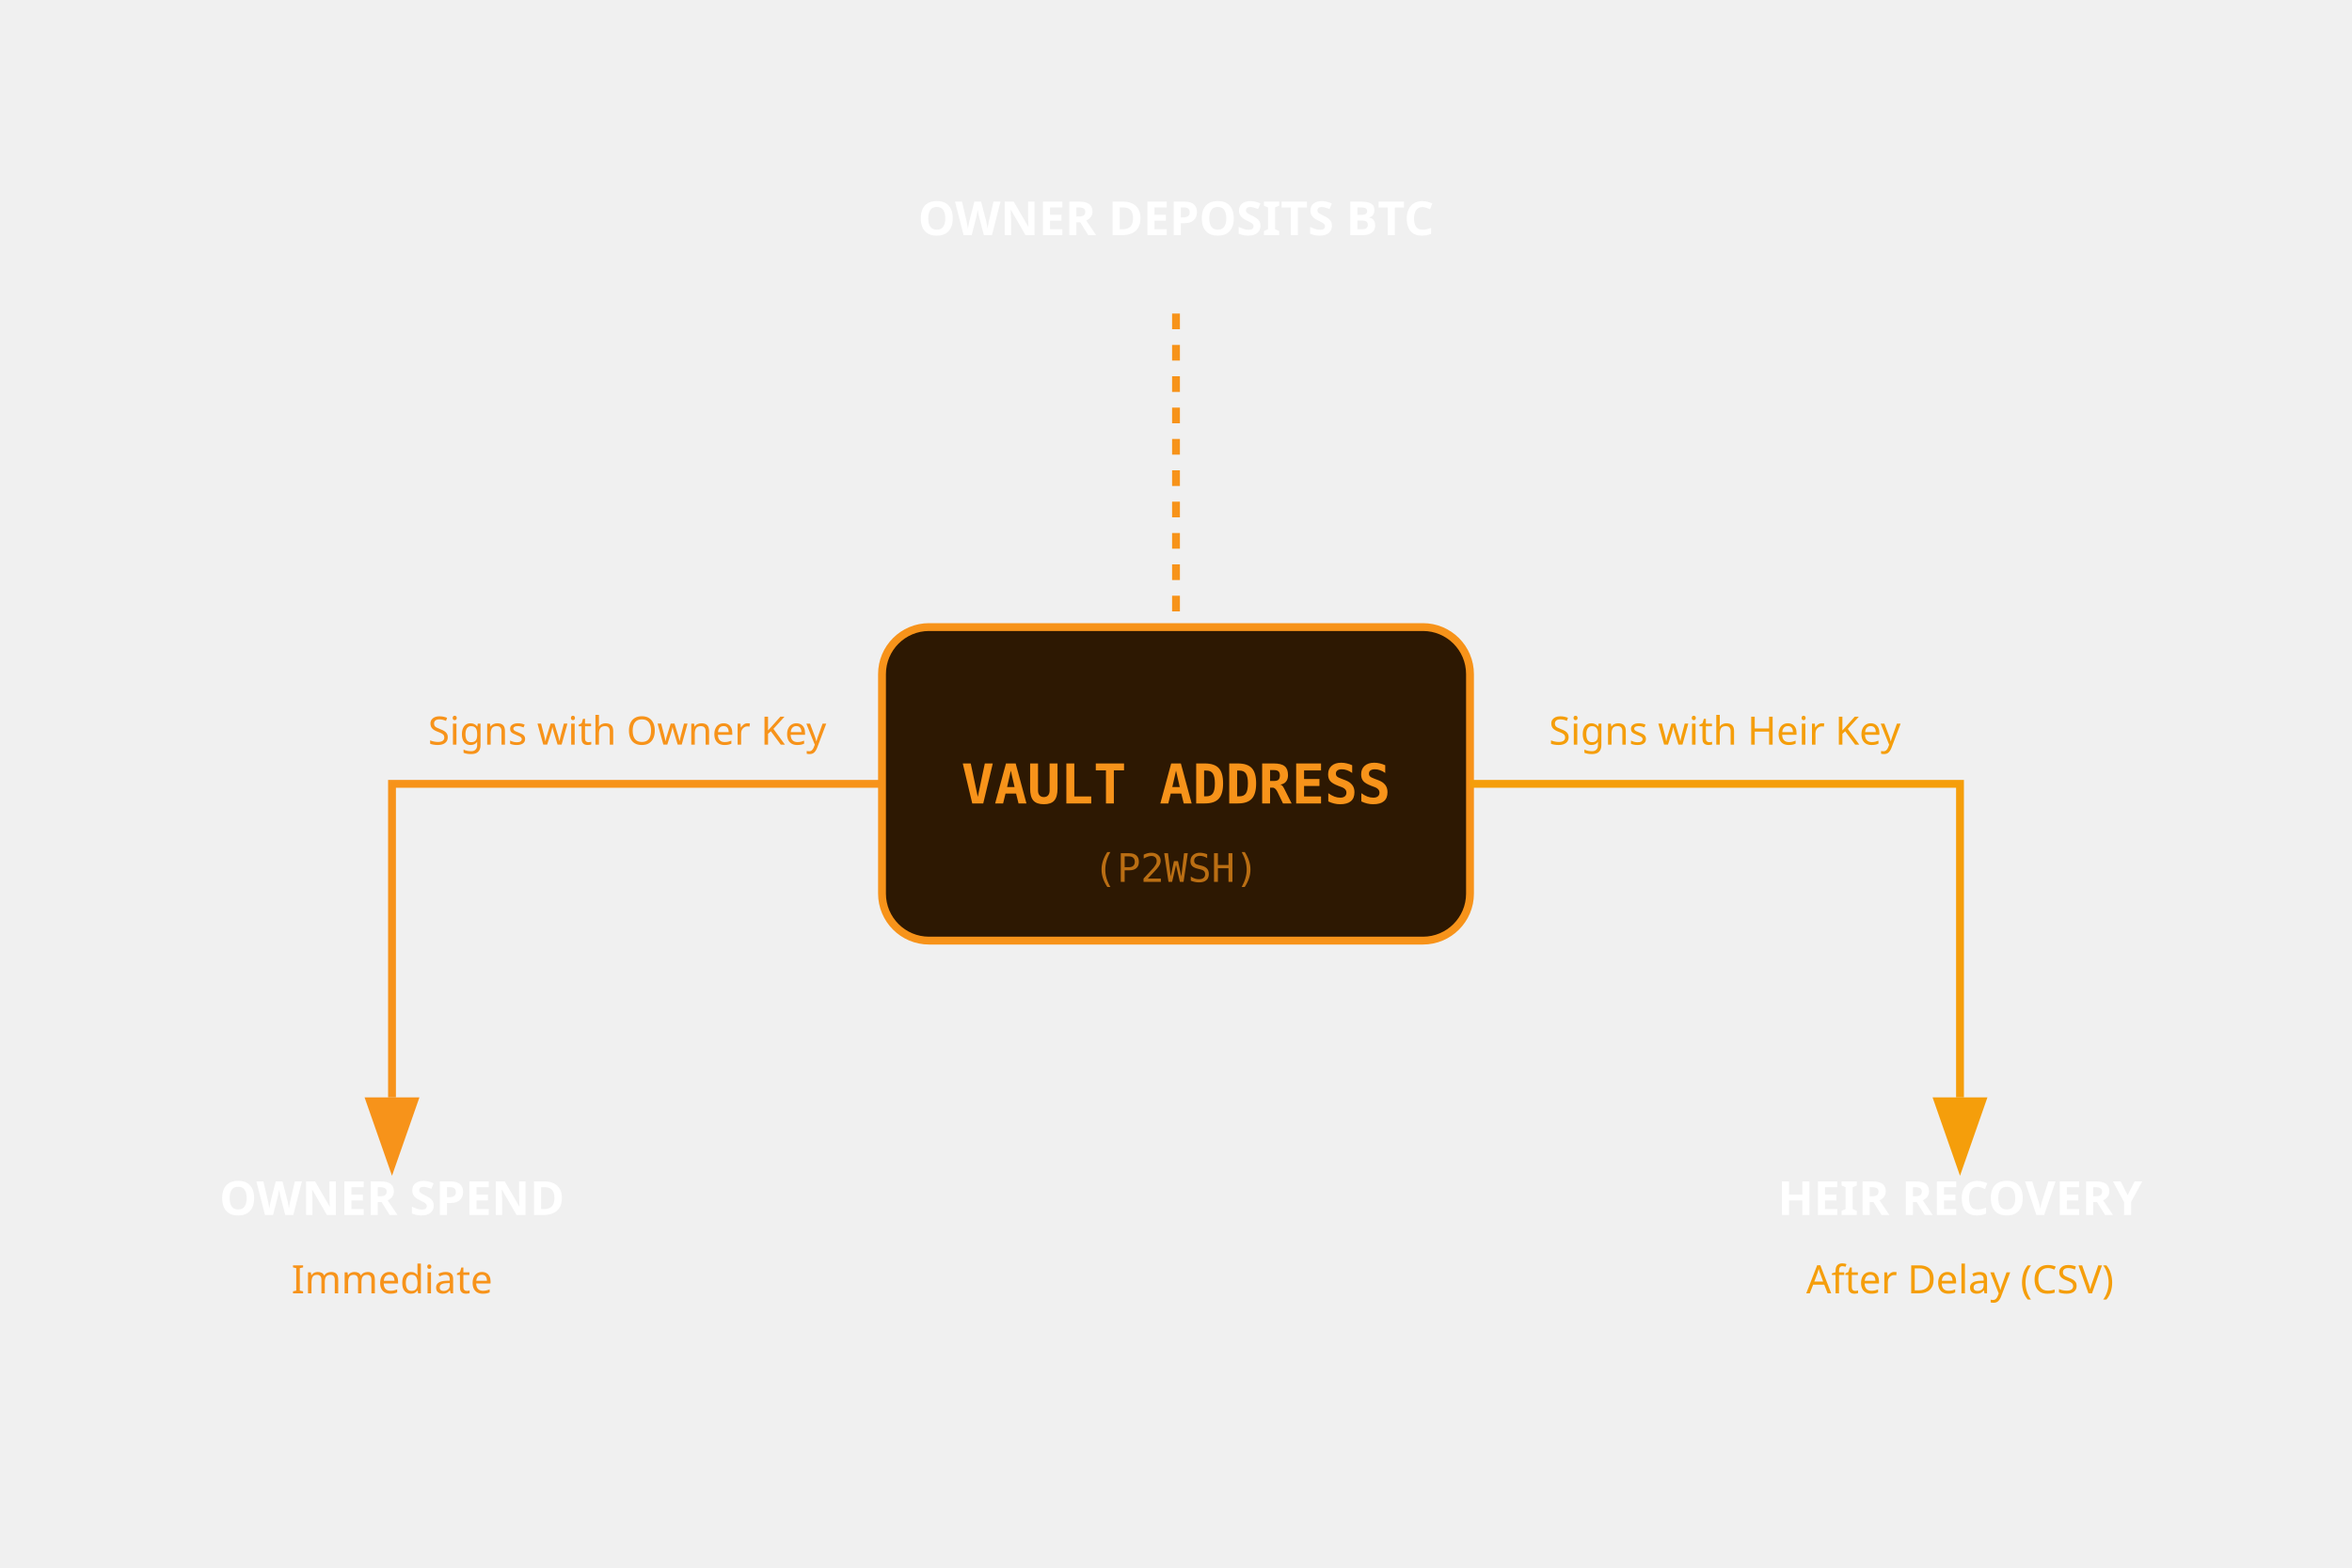
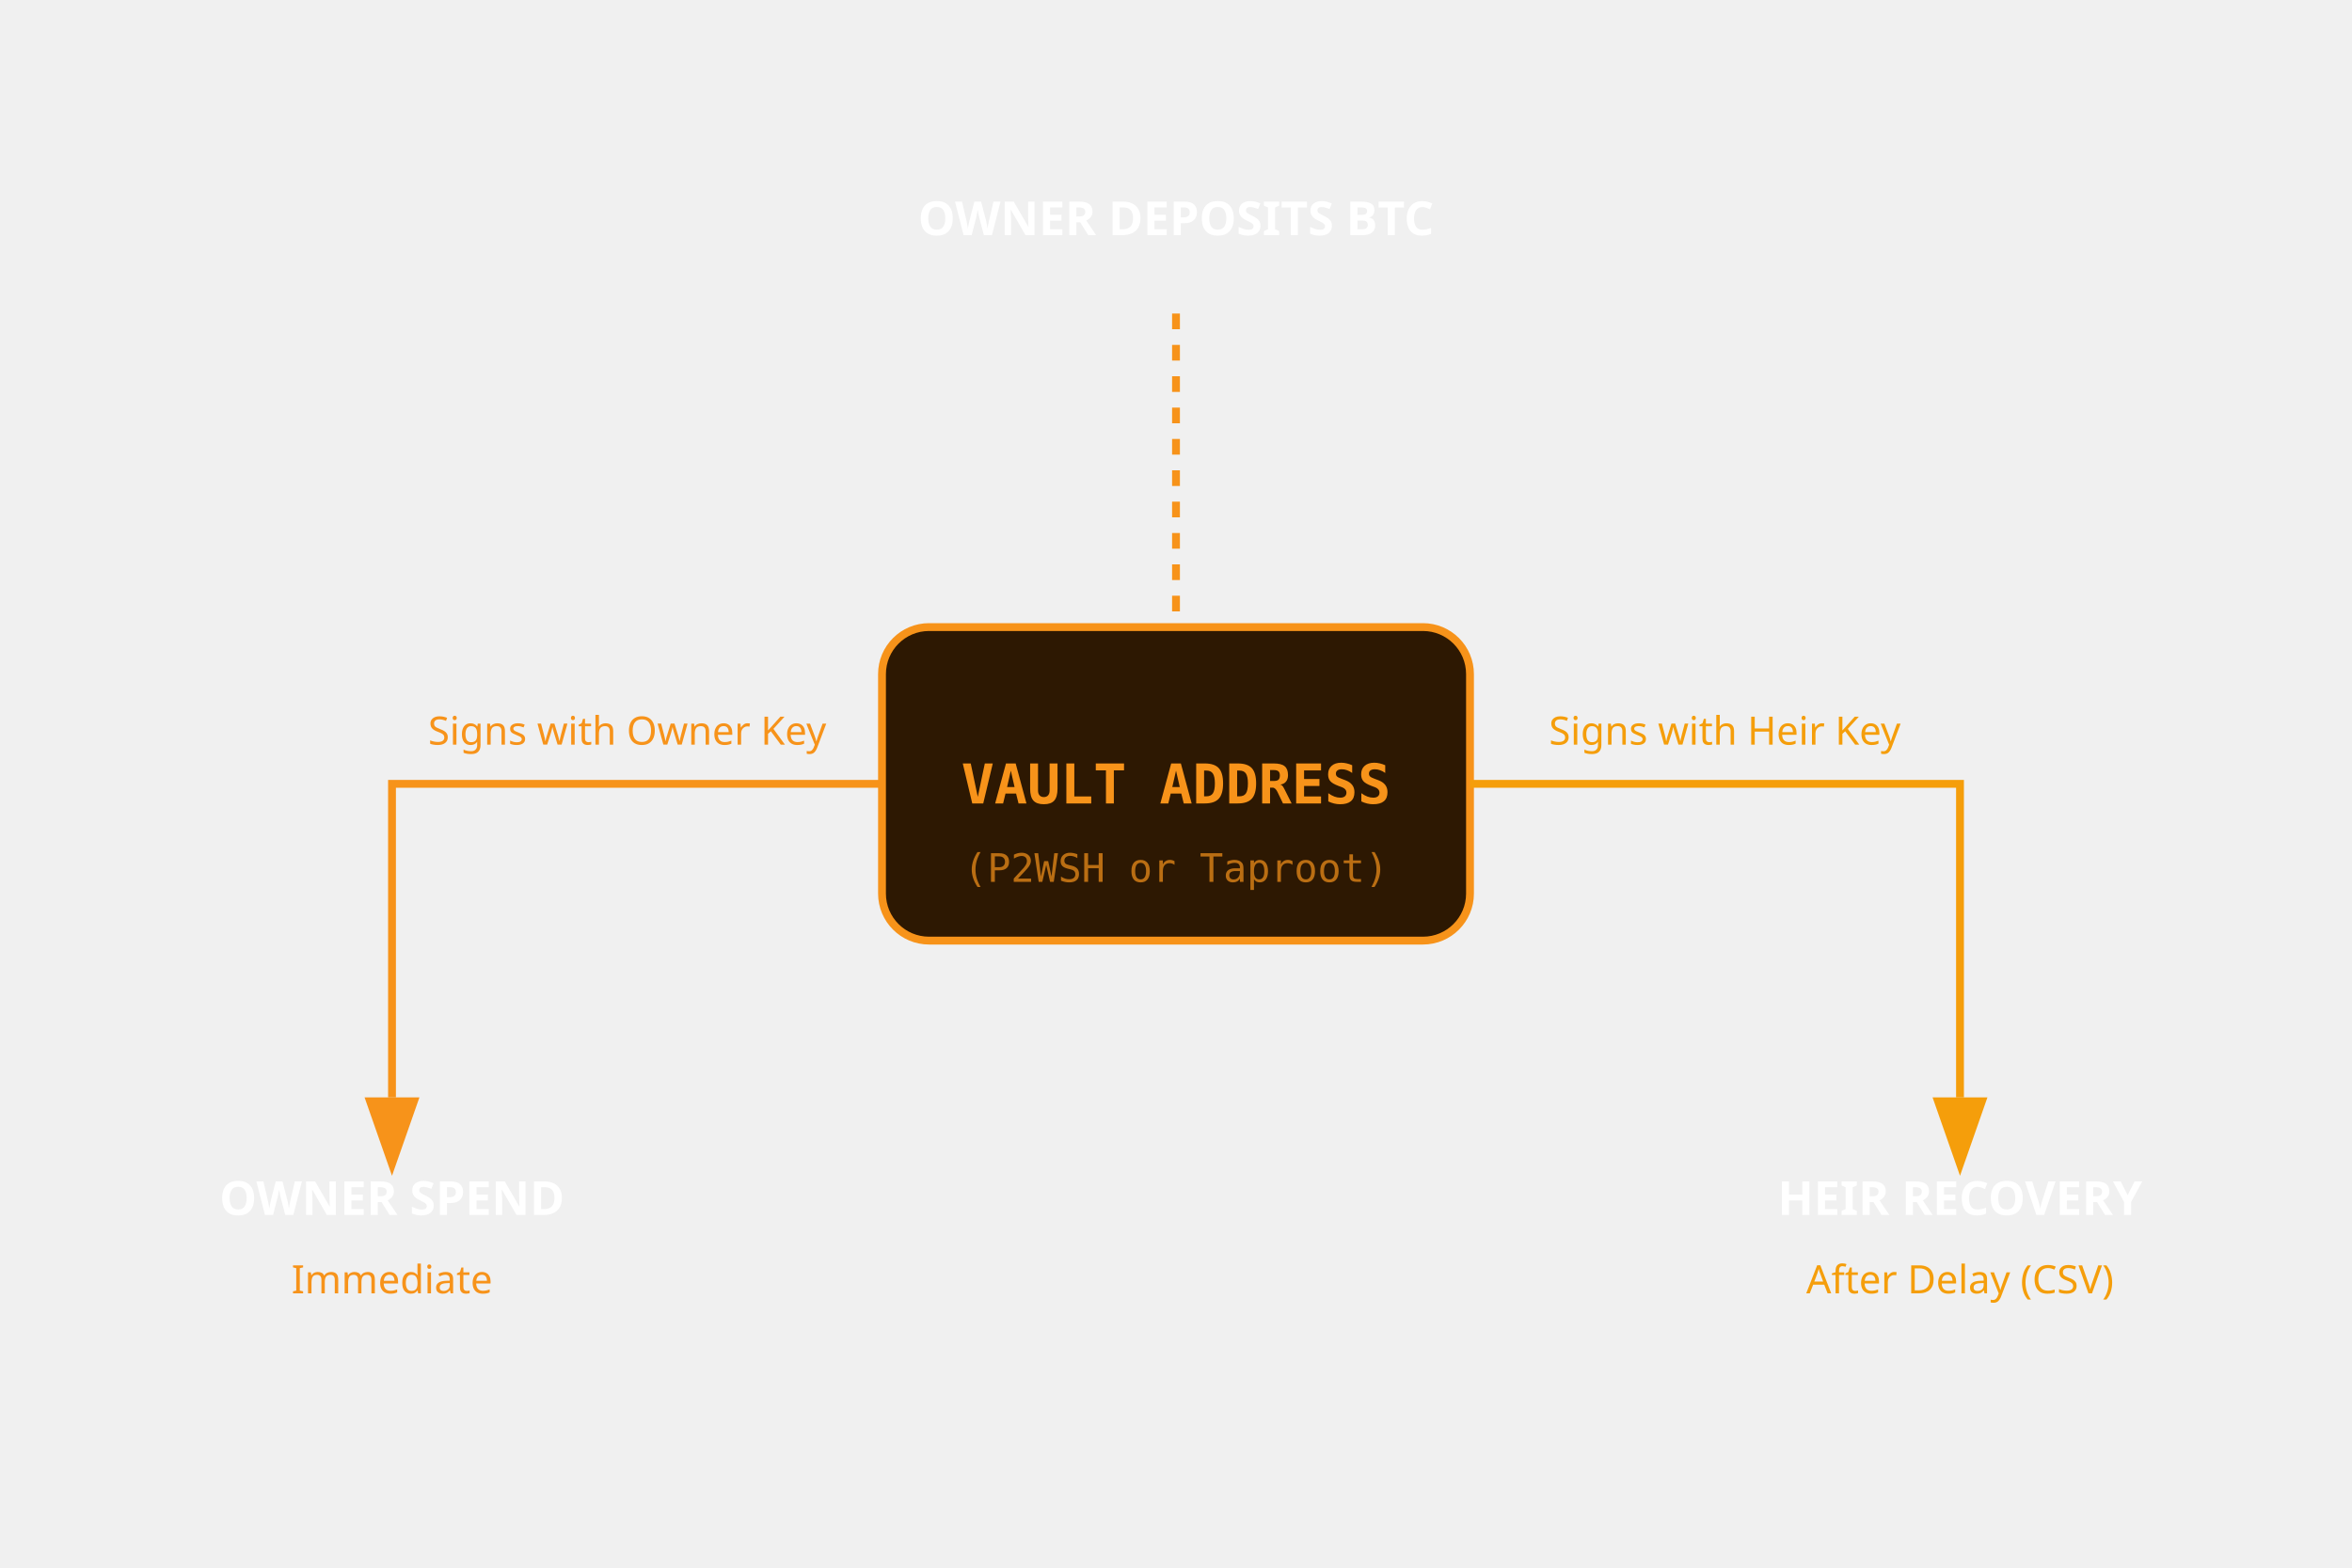
<svg xmlns="http://www.w3.org/2000/svg" width="600" height="400" viewBox="0 0 600 400" fill="none">
  <rect x="225" y="160" width="150" height="80" rx="12" fill="#2D1802" stroke="#F7931A" stroke-width="2" />
  <text x="300" y="205" text-anchor="middle" fill="#F7931A" font-family="monospace" font-weight="bold" font-size="14">VAULT ADDRESS</text>
-   <text x="300" y="225" text-anchor="middle" fill="#F7931A" font-family="monospace" font-size="10" opacity="0.7">(P2WSH)</text>
+   <text x="300" y="225" text-anchor="middle" fill="#F7931A" font-family="monospace" font-size="10" opacity="0.7">(P2WSH or Taproot)</text>
  <path d="M300 80 V160" stroke="#F7931A" stroke-width="2" stroke-dasharray="4 4" />
  <text x="300" y="60" text-anchor="middle" fill="white" font-family="sans-serif" font-size="12" font-weight="bold">OWNER DEPOSITS BTC</text>
  <path d="M225 200 H100 V280" stroke="#F7931A" stroke-width="2" marker-end="url(#arrowhead)" />
  <text x="100" y="310" text-anchor="middle" fill="white" font-family="sans-serif" font-size="12" font-weight="bold">OWNER SPEND</text>
  <text x="100" y="330" text-anchor="middle" fill="#F7931A" font-family="sans-serif" font-size="10">Immediate</text>
  <path d="M375 200 H500 V280" stroke="#f59e0b" stroke-width="2" marker-end="url(#arrowhead)" />
  <text x="500" y="310" text-anchor="middle" fill="white" font-family="sans-serif" font-size="12" font-weight="bold">HEIR RECOVERY</text>
  <text x="500" y="330" text-anchor="middle" fill="#f59e0b" font-family="sans-serif" font-size="10">After Delay (CSV)</text>
  <text x="160" y="190" text-anchor="middle" fill="#F7931A" font-family="sans-serif" font-size="10">Signs with Owner Key</text>
  <text x="440" y="190" text-anchor="middle" fill="#f59e0b" font-family="sans-serif" font-size="10">Signs with Heir Key</text>
  <defs>
    <marker id="arrowhead" markerWidth="10" markerHeight="7" refX="0" refY="3.5" orient="auto">
      <polygon points="0 0, 10 3.5, 0 7" fill="context-stroke" />
    </marker>
  </defs>
</svg>
